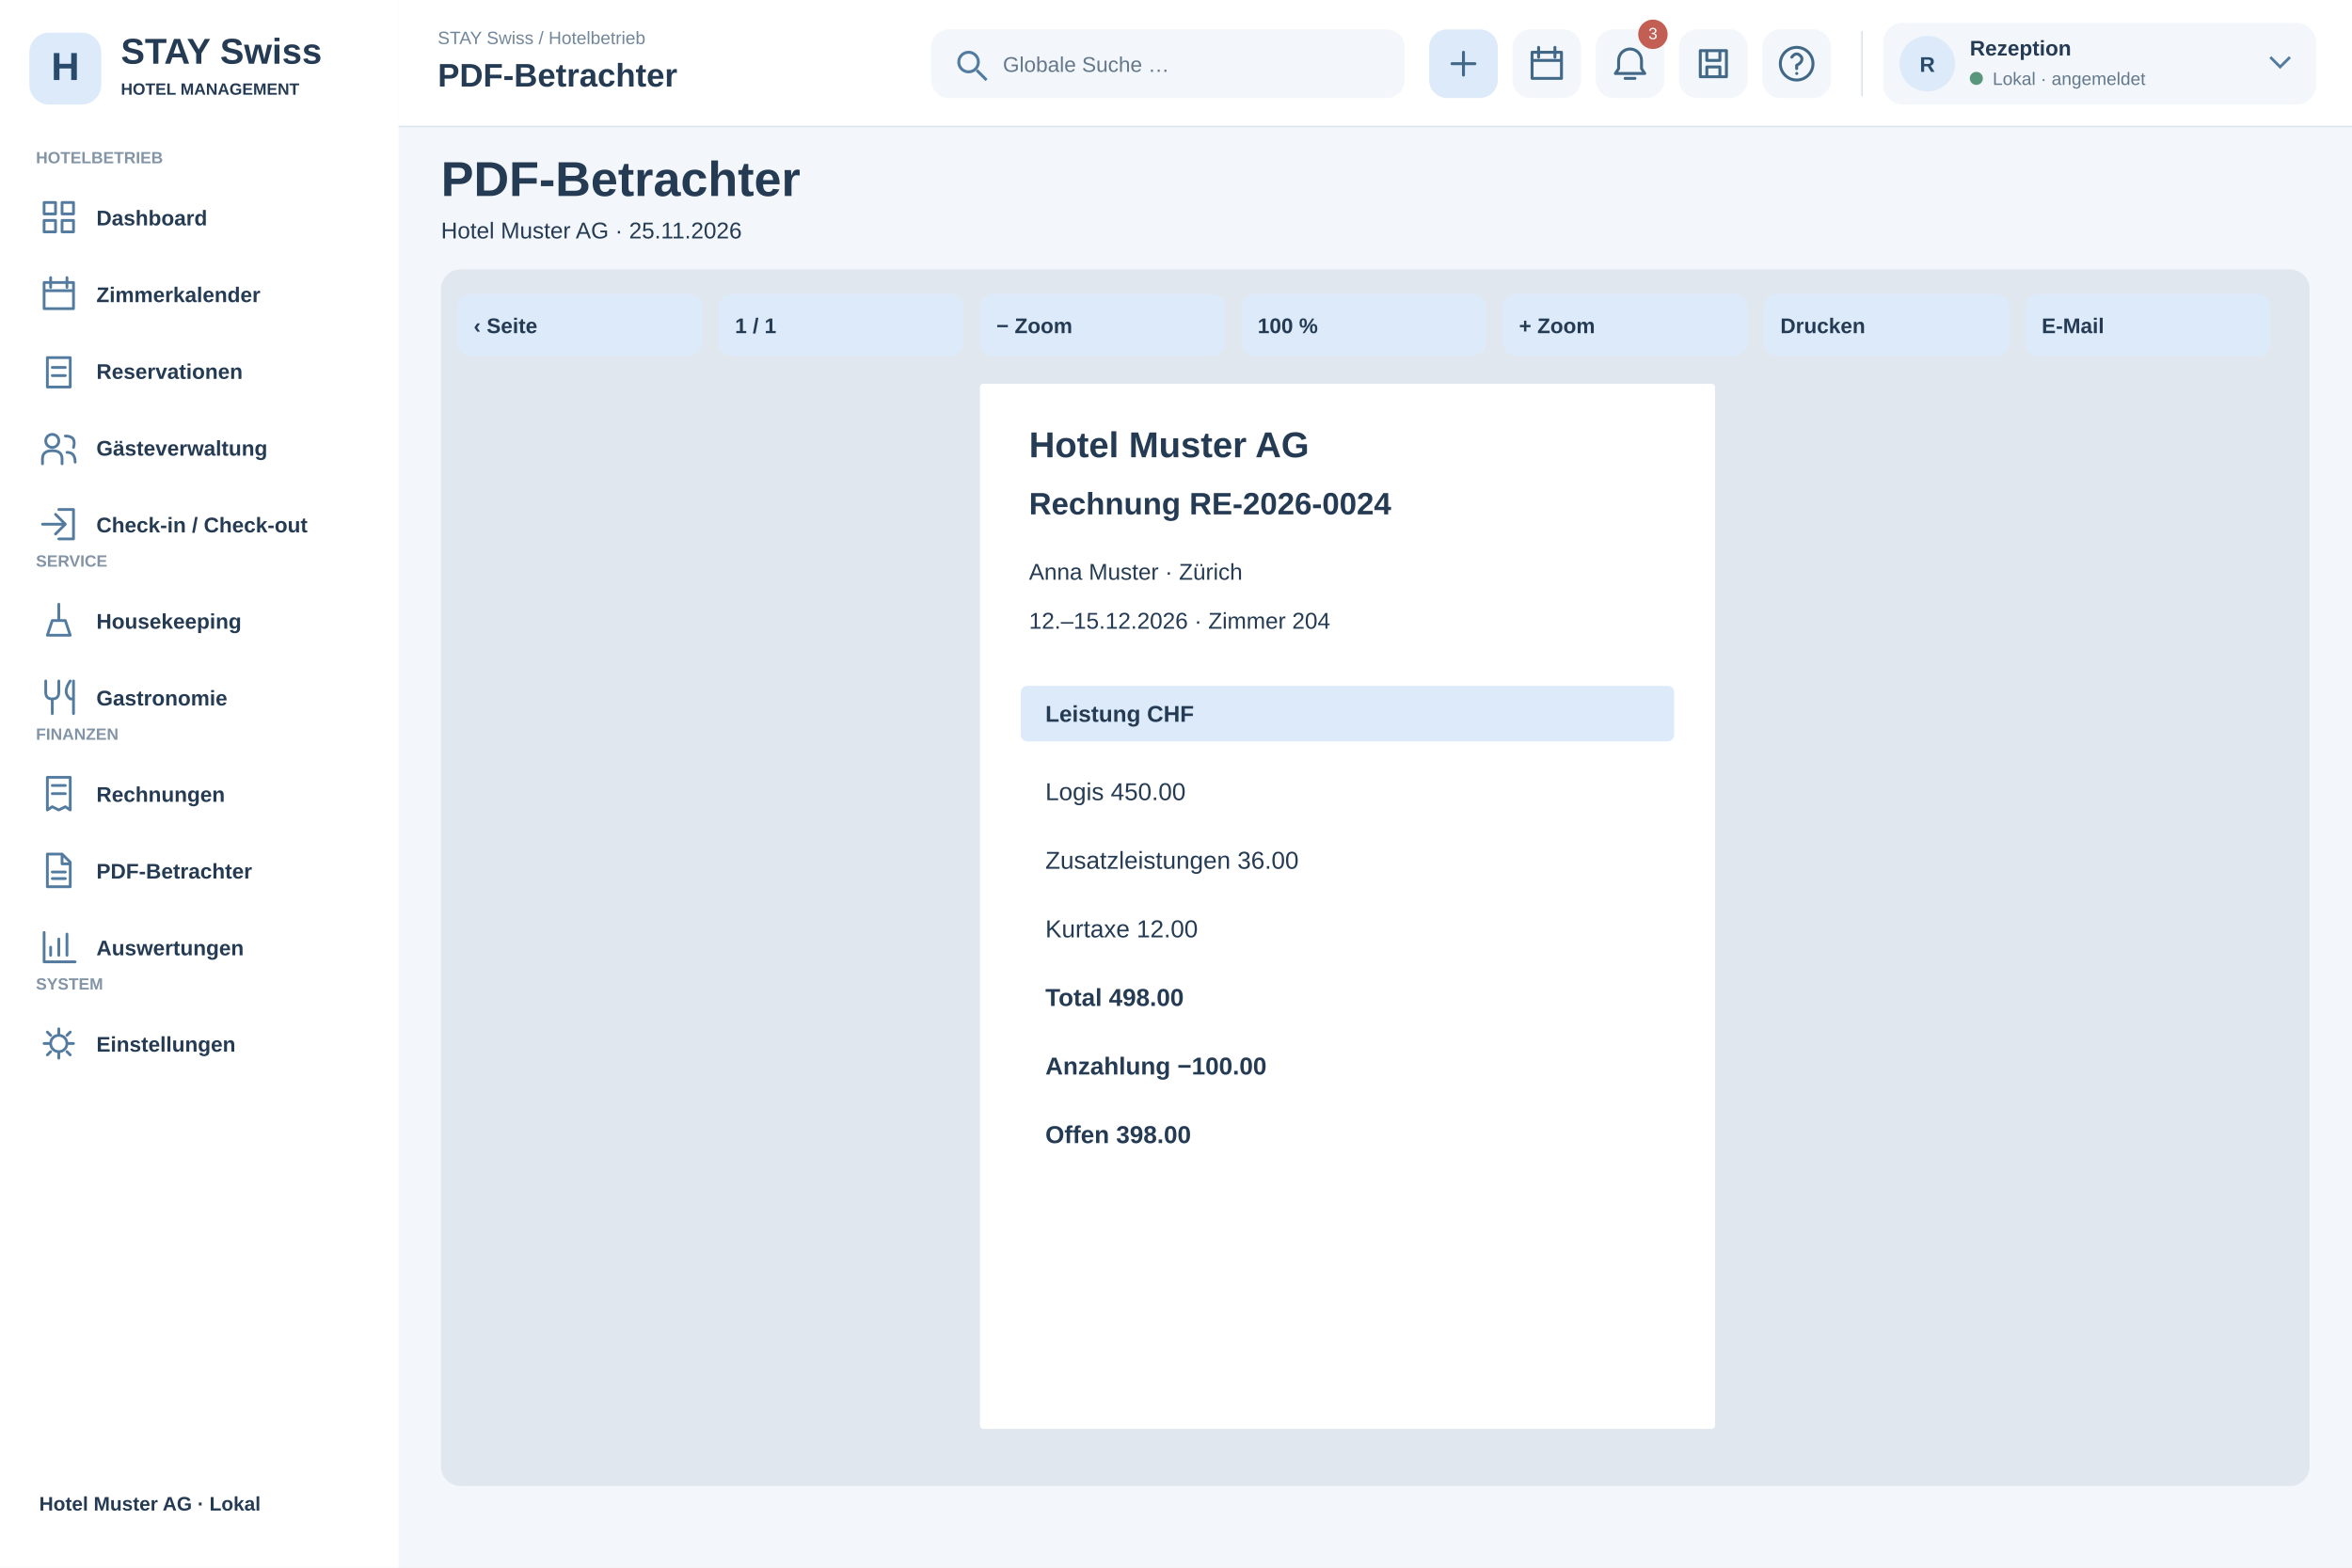
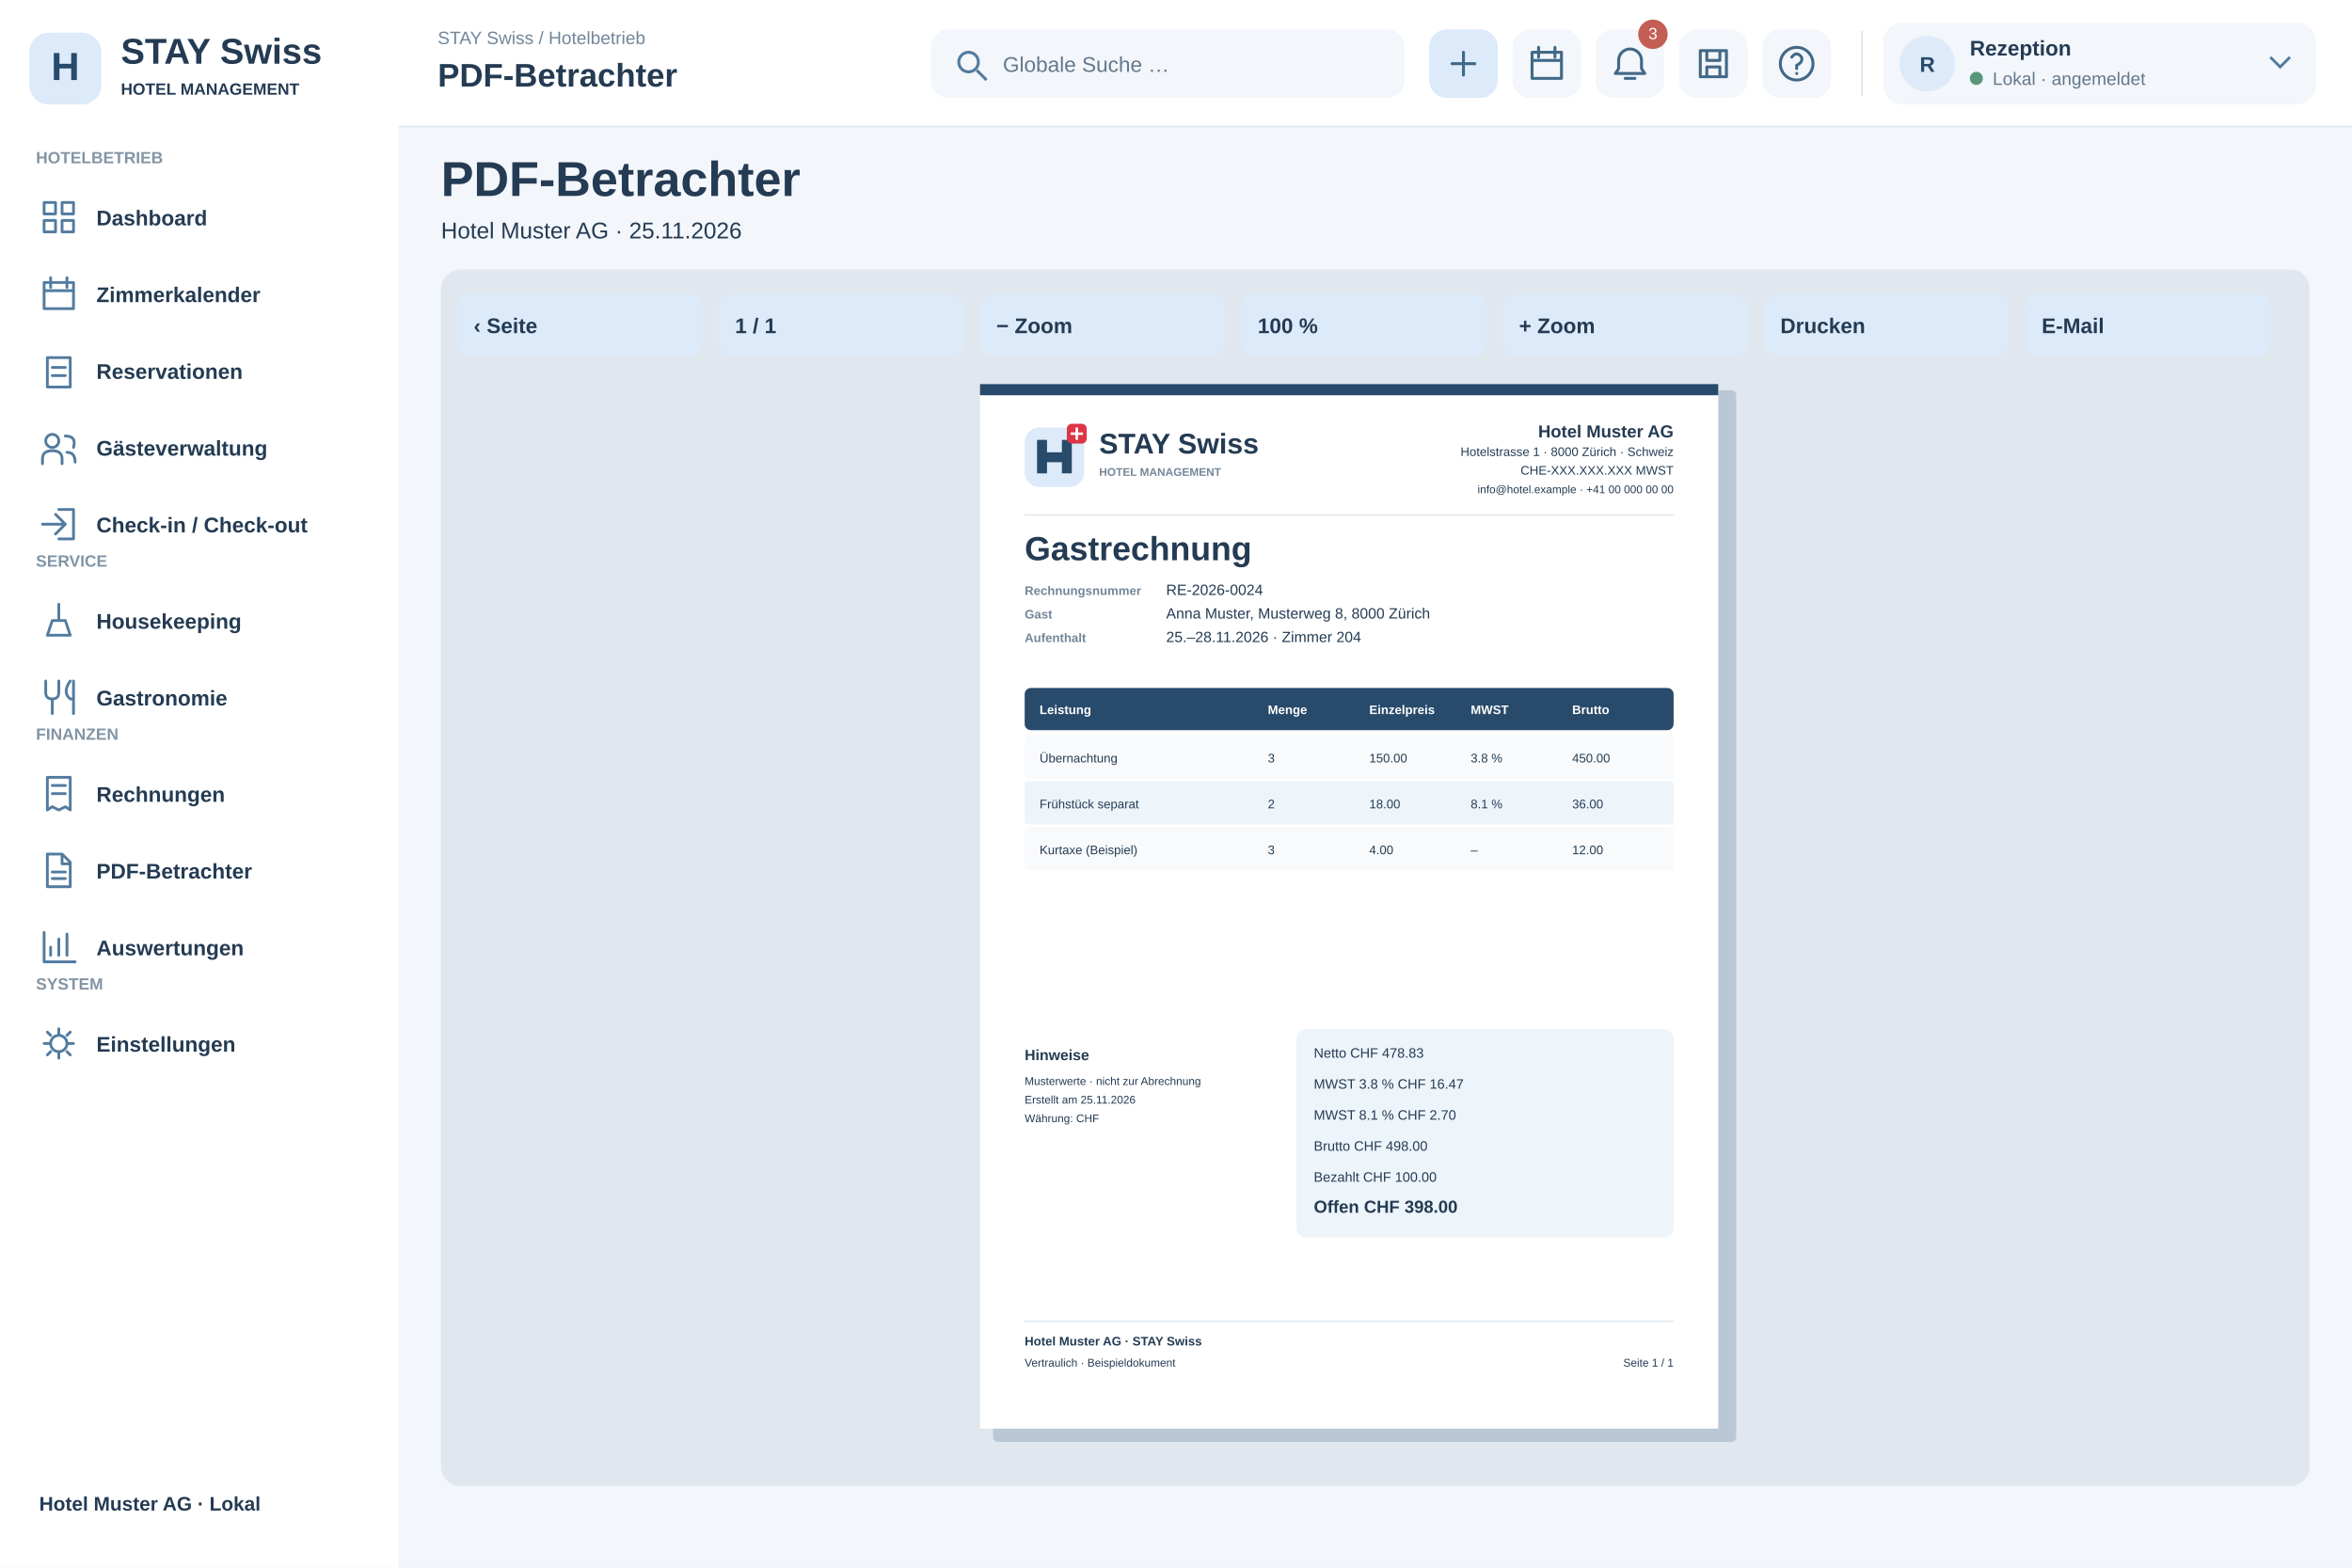
<svg xmlns="http://www.w3.org/2000/svg" width="1440" height="960" viewBox="0 0 1440 960">
  <rect x="0" y="0" width="1440" height="960" fill="#f3f6fa" rx="0" />
  <rect x="0" y="0" width="244" height="960" fill="#fff" rx="0" />
  <rect x="18" y="20" width="44" height="44" fill="#dceafa" rx="12" />
  <text x="40" y="49" font-family="Arial,sans-serif" font-size="24" font-weight="700" fill="#284a6b" text-anchor="middle">H</text>
  <text x="74" y="39" font-family="Arial,sans-serif" font-size="22" font-weight="700" fill="#243b53" text-anchor="start">STAY Swiss</text>
  <text x="74" y="58" font-family="Arial,sans-serif" font-size="10" font-weight="600" fill="#243b53" text-anchor="start">HOTEL MANAGEMENT</text>
  <text x="22" y="100" font-family="Arial,sans-serif" font-size="10" font-weight="700" fill="#8294a5" text-anchor="start">HOTELBETRIEB</text>
  <rect x="12" y="112" width="220" height="42" fill="#fff" rx="9" />
  <g transform="translate(24,121)" fill="none" stroke="#527b9f" stroke-width="1.7" stroke-linecap="round" stroke-linejoin="round">
    <path d="M3 3h7v7H3zM14 3h7v7h-7zM3 14h7v7H3zM14 14h7v7h-7z" />
  </g>
  <text x="59" y="138" font-family="Arial,sans-serif" font-size="13" font-weight="600" fill="#243b53" text-anchor="start">Dashboard</text>
  <rect x="12" y="159" width="220" height="42" fill="#fff" rx="9" />
  <g transform="translate(24,168)" fill="none" stroke="#527b9f" stroke-width="1.7" stroke-linecap="round" stroke-linejoin="round">
    <path d="M3 5h18v16H3zM7 2v6M17 2v6M3 10h18" />
  </g>
  <text x="59" y="185" font-family="Arial,sans-serif" font-size="13" font-weight="600" fill="#243b53" text-anchor="start">Zimmerkalender</text>
  <rect x="12" y="206" width="220" height="42" fill="#fff" rx="9" />
  <g transform="translate(24,215)" fill="none" stroke="#527b9f" stroke-width="1.7" stroke-linecap="round" stroke-linejoin="round">
    <path d="M5 4h14v18H5zM8 10h8M8 15h8" />
  </g>
  <text x="59" y="232" font-family="Arial,sans-serif" font-size="13" font-weight="600" fill="#243b53" text-anchor="start">Reservationen</text>
  <rect x="12" y="253" width="220" height="42" fill="#fff" rx="9" />
  <g transform="translate(24,262)" fill="none" stroke="#527b9f" stroke-width="1.7" stroke-linecap="round" stroke-linejoin="round">
    <path d="M8 12a4 4 0 1 0 0-8a4 4 0 1 0 0 8M2 22v-3q0-5 6-5t6 5v3M16 5q7 0 5 7M17 15q5 0 5 6" />
  </g>
  <text x="59" y="279" font-family="Arial,sans-serif" font-size="13" font-weight="600" fill="#243b53" text-anchor="start">Gästeverwaltung</text>
  <rect x="12" y="300" width="220" height="42" fill="#fff" rx="9" />
  <g transform="translate(24,309)" fill="none" stroke="#527b9f" stroke-width="1.7" stroke-linecap="round" stroke-linejoin="round">
    <path d="M12 3h9v18h-9M2 12h14M10 6l6 6-6 6" />
  </g>
  <text x="59" y="326" font-family="Arial,sans-serif" font-size="13" font-weight="600" fill="#243b53" text-anchor="start">Check-in / Check-out</text>
  <text x="22" y="347" font-family="Arial,sans-serif" font-size="10" font-weight="700" fill="#8294a5" text-anchor="start">SERVICE</text>
  <rect x="12" y="359" width="220" height="42" fill="#fff" rx="9" />
  <g transform="translate(24,368)" fill="none" stroke="#527b9f" stroke-width="1.7" stroke-linecap="round" stroke-linejoin="round">
    <path d="M5 21h14l-3-9H8zM12 12V2" />
  </g>
  <text x="59" y="385" font-family="Arial,sans-serif" font-size="13" font-weight="600" fill="#243b53" text-anchor="start">Housekeeping</text>
  <rect x="12" y="406" width="220" height="42" fill="#fff" rx="9" />
  <g transform="translate(24,415)" fill="none" stroke="#527b9f" stroke-width="1.7" stroke-linecap="round" stroke-linejoin="round">
    <path d="M4 2v7q0 4 4 4t4-4V2M8 13v9M19 2q-5 7 0 11h2M21 2v20" />
  </g>
  <text x="59" y="432" font-family="Arial,sans-serif" font-size="13" font-weight="600" fill="#243b53" text-anchor="start">Gastronomie</text>
  <text x="22" y="453" font-family="Arial,sans-serif" font-size="10" font-weight="700" fill="#8294a5" text-anchor="start">FINANZEN</text>
  <rect x="12" y="465" width="220" height="42" fill="#fff" rx="9" />
  <g transform="translate(24,474)" fill="none" stroke="#527b9f" stroke-width="1.7" stroke-linecap="round" stroke-linejoin="round">
    <path d="M5 2h14v20l-3-2-4 2-4-2-3 2zM8 7h8M8 12h8" />
  </g>
  <text x="59" y="491" font-family="Arial,sans-serif" font-size="13" font-weight="600" fill="#243b53" text-anchor="start">Rechnungen</text>
  <rect x="12" y="512" width="220" height="42" fill="#fff" rx="9" />
  <g transform="translate(24,521)" fill="none" stroke="#527b9f" stroke-width="1.7" stroke-linecap="round" stroke-linejoin="round">
    <path d="M5 2h9l5 5v15H5zM14 2v6h5M8 13h8M8 17h8" />
  </g>
  <text x="59" y="538" font-family="Arial,sans-serif" font-size="13" font-weight="600" fill="#243b53" text-anchor="start">PDF-Betrachter</text>
  <rect x="12" y="559" width="220" height="42" fill="#fff" rx="9" />
  <g transform="translate(24,568)" fill="none" stroke="#527b9f" stroke-width="1.7" stroke-linecap="round" stroke-linejoin="round">
    <path d="M3 3v18h19M7 17v-5M12 17V7M17 17V4" />
  </g>
  <text x="59" y="585" font-family="Arial,sans-serif" font-size="13" font-weight="600" fill="#243b53" text-anchor="start">Auswertungen</text>
  <text x="22" y="606" font-family="Arial,sans-serif" font-size="10" font-weight="700" fill="#8294a5" text-anchor="start">SYSTEM</text>
  <rect x="12" y="618" width="220" height="42" fill="#fff" rx="9" />
  <g transform="translate(24,627)" fill="none" stroke="#527b9f" stroke-width="1.7" stroke-linecap="round" stroke-linejoin="round">
    <path d="M12 3v3M12 18v3M3 12h3M18 12h3M5 5l2 2M17 17l2 2M5 19l2-2M17 7l2-2M12 7a5 5 0 1 0 0 10a5 5 0 1 0 0-10" />
  </g>
  <text x="59" y="644" font-family="Arial,sans-serif" font-size="13" font-weight="600" fill="#243b53" text-anchor="start">Einstellungen</text>
  <text x="24" y="925" font-family="Arial,sans-serif" font-size="12" font-weight="600" fill="#243b53" text-anchor="start">Hotel Muster AG · Lokal</text>
  <text x="270" y="120" font-family="Arial" font-size="30" font-weight="700" fill="#243b53">PDF-Betrachter</text>
  <text x="270" y="146" font-family="Arial" font-size="14" font-weight="400" fill="#243b53">Hotel Muster AG · 25.11.2026</text>
  <rect x="270" y="165" width="1144" height="745" rx="12" fill="#e1e7ee" />
  <rect x="280" y="180" width="150" height="38" rx="8" fill="#dceafa" />
  <text x="290" y="204" font-family="Arial" font-size="13" font-weight="700" fill="#243b53">‹ Seite</text>
  <rect x="440" y="180" width="150" height="38" rx="8" fill="#dceafa" />
  <text x="450" y="204" font-family="Arial" font-size="13" font-weight="700" fill="#243b53">1 / 1</text>
  <rect x="600" y="180" width="150" height="38" rx="8" fill="#dceafa" />
  <text x="610" y="204" font-family="Arial" font-size="13" font-weight="700" fill="#243b53">− Zoom</text>
  <rect x="760" y="180" width="150" height="38" rx="8" fill="#dceafa" />
  <text x="770" y="204" font-family="Arial" font-size="13" font-weight="700" fill="#243b53">100 %</text>
  <rect x="920" y="180" width="150" height="38" rx="8" fill="#dceafa" />
  <text x="930" y="204" font-family="Arial" font-size="13" font-weight="700" fill="#243b53">+ Zoom</text>
  <rect x="1080" y="180" width="150" height="38" rx="8" fill="#dceafa" />
  <text x="1090" y="204" font-family="Arial" font-size="13" font-weight="700" fill="#243b53">Drucken</text>
  <rect x="1240" y="180" width="150" height="38" rx="8" fill="#dceafa" />
  <text x="1250" y="204" font-family="Arial" font-size="13" font-weight="700" fill="#243b53">E-Mail</text>
-   <rect x="600" y="235" width="450" height="640" rx="2" fill="#fff" />
-   <text x="630" y="280" font-family="Arial" font-size="22" font-weight="700" fill="#243b53">Hotel Muster AG</text>
-   <text x="630" y="315" font-family="Arial" font-size="19" font-weight="700" fill="#243b53">Rechnung RE-2026-0024</text>
-   <text x="630" y="355" font-family="Arial" font-size="14" font-weight="400" fill="#243b53">Anna Muster · Zürich</text>
-   <text x="630" y="385" font-family="Arial" font-size="14" font-weight="400" fill="#243b53">12.–15.12.2026 · Zimmer 204</text>
-   <rect x="625" y="420" width="400" height="34" rx="4" fill="#dceafa" />
-   <text x="640" y="442" font-family="Arial" font-size="14" font-weight="700" fill="#243b53">Leistung                         CHF</text>
-   <text x="640" y="490" font-family="Arial" font-size="15" font-weight="400" fill="#243b53">Logis                         450.00</text>
-   <text x="640" y="532" font-family="Arial" font-size="15" font-weight="400" fill="#243b53">Zusatzleistungen          36.00</text>
-   <text x="640" y="574" font-family="Arial" font-size="15" font-weight="400" fill="#243b53">Kurtaxe                         12.00</text>
-   <text x="640" y="616" font-family="Arial" font-size="15" font-weight="700" fill="#243b53">Total                           498.00</text>
-   <text x="640" y="658" font-family="Arial" font-size="15" font-weight="700" fill="#243b53">Anzahlung                  −100.00</text>
-   <text x="640" y="700" font-family="Arial" font-size="15" font-weight="700" fill="#243b53">Offen                          398.00</text>
+   <g id="original-invoice">
+     <rect x="608" y="239" width="455" height="644" rx="3" fill="#bac8d5" />
+     <svg x="600" y="235" width="452" height="640" viewBox="0 0 595 842">
+       <rect x="0" y="0" width="595" height="842" rx="0" fill="#fff" />
+       <rect x="0" y="0" width="595" height="9" rx="0" fill="#284a6b" />
+       <rect x="36" y="35" width="48" height="48" rx="12" fill="#dceafa" />
+       <path d="M46 72V45H54V55H66V45H74V72H66V63H54V72Z" fill="#284a6b" />
+       <rect x="70" y="32" width="16" height="16" rx="4" fill="#dc3545" />
+       <path d="M78 35v10m-5-5h10" stroke="white" stroke-width="2" />
+       <text x="96" y="56" font-family="Arial,sans-serif" font-size="23" font-weight="700" fill="#243b53" text-anchor="start">STAY Swiss</text>
+       <text x="96" y="74" font-family="Arial,sans-serif" font-size="9" font-weight="700" fill="#71869a" text-anchor="start">HOTEL MANAGEMENT</text>
+       <text x="559" y="43" font-family="Arial,sans-serif" font-size="14" font-weight="700" fill="#243b53" text-anchor="end">Hotel Muster AG</text>
+       <text x="559" y="58" font-family="Arial,sans-serif" font-size="10" font-weight="400" fill="#243b53" text-anchor="end">Hotelstrasse 1 · 8000 Zürich · Schweiz</text>
+       <text x="559" y="73" font-family="Arial,sans-serif" font-size="10" font-weight="400" fill="#243b53" text-anchor="end">CHE-XXX.XXX.XXX MWST</text>
+       <text x="559" y="88" font-family="Arial,sans-serif" font-size="9" font-weight="400" fill="#243b53" text-anchor="end">info@hotel.example · +41 00 000 00 00</text>
+       <rect x="36" y="105" width="523" height="1" rx="0" fill="#dce5ee" />
+       <text x="36" y="142" font-family="Arial,sans-serif" font-size="27" font-weight="700" fill="#243b53" text-anchor="start">Gastrechnung</text>
+       <text x="36" y="170" font-family="Arial,sans-serif" font-size="10" font-weight="700" fill="#71869a" text-anchor="start">Rechnungsnummer</text>
+       <text x="150" y="170" font-family="Arial,sans-serif" font-size="12" font-weight="400" fill="#243b53" text-anchor="start">RE-2026-0024</text>
+       <text x="36" y="189" font-family="Arial,sans-serif" font-size="10" font-weight="700" fill="#71869a" text-anchor="start">Gast</text>
+       <text x="150" y="189" font-family="Arial,sans-serif" font-size="12" font-weight="400" fill="#243b53" text-anchor="start">Anna Muster, Musterweg 8, 8000 Zürich</text>
+       <text x="36" y="208" font-family="Arial,sans-serif" font-size="10" font-weight="700" fill="#71869a" text-anchor="start">Aufenthalt</text>
+       <text x="150" y="208" font-family="Arial,sans-serif" font-size="12" font-weight="400" fill="#243b53" text-anchor="start">25.–28.11.2026 · Zimmer 204</text>
+       <rect x="36" y="245" width="523" height="34" rx="5" fill="#284a6b" />
+       <text x="48" y="266" font-family="Arial,sans-serif" font-size="10" font-weight="700" fill="#fff" text-anchor="start">Leistung</text>
+       <text x="231.96" y="266" font-family="Arial,sans-serif" font-size="10" font-weight="700" fill="#fff" text-anchor="start">Menge</text>
+       <text x="313.72" y="266" font-family="Arial,sans-serif" font-size="10" font-weight="700" fill="#fff" text-anchor="start">Einzelpreis</text>
+       <text x="395.48" y="266" font-family="Arial,sans-serif" font-size="10" font-weight="700" fill="#fff" text-anchor="start">MWST</text>
+       <text x="477.24" y="266" font-family="Arial,sans-serif" font-size="10" font-weight="700" fill="#fff" text-anchor="start">Brutto</text>
+       <rect x="36" y="283" width="523" height="35" rx="3" fill="#f8fafc" />
+       <text x="48" y="305" font-family="Arial,sans-serif" font-size="10" font-weight="400" fill="#243b53" text-anchor="start">Übernachtung</text>
+       <text x="231.96" y="305" font-family="Arial,sans-serif" font-size="10" font-weight="400" fill="#243b53" text-anchor="start">3</text>
+       <text x="313.72" y="305" font-family="Arial,sans-serif" font-size="10" font-weight="400" fill="#243b53" text-anchor="start">150.00</text>
+       <text x="395.48" y="305" font-family="Arial,sans-serif" font-size="10" font-weight="400" fill="#243b53" text-anchor="start">3.8 %</text>
+       <text x="477.24" y="305" font-family="Arial,sans-serif" font-size="10" font-weight="400" fill="#243b53" text-anchor="start">450.00</text>
+       <rect x="36" y="320" width="523" height="35" rx="3" fill="#edf4fa" />
+       <text x="48" y="342" font-family="Arial,sans-serif" font-size="10" font-weight="400" fill="#243b53" text-anchor="start">Frühstück separat</text>
+       <text x="231.96" y="342" font-family="Arial,sans-serif" font-size="10" font-weight="400" fill="#243b53" text-anchor="start">2</text>
+       <text x="313.72" y="342" font-family="Arial,sans-serif" font-size="10" font-weight="400" fill="#243b53" text-anchor="start">18.00</text>
+       <text x="395.48" y="342" font-family="Arial,sans-serif" font-size="10" font-weight="400" fill="#243b53" text-anchor="start">8.1 %</text>
+       <text x="477.24" y="342" font-family="Arial,sans-serif" font-size="10" font-weight="400" fill="#243b53" text-anchor="start">36.00</text>
+       <rect x="36" y="357" width="523" height="35" rx="3" fill="#f8fafc" />
+       <text x="48" y="379" font-family="Arial,sans-serif" font-size="10" font-weight="400" fill="#243b53" text-anchor="start">Kurtaxe (Beispiel)</text>
+       <text x="231.96" y="379" font-family="Arial,sans-serif" font-size="10" font-weight="400" fill="#243b53" text-anchor="start">3</text>
+       <text x="313.72" y="379" font-family="Arial,sans-serif" font-size="10" font-weight="400" fill="#243b53" text-anchor="start">4.00</text>
+       <text x="395.48" y="379" font-family="Arial,sans-serif" font-size="10" font-weight="400" fill="#243b53" text-anchor="start">–</text>
+       <text x="477.24" y="379" font-family="Arial,sans-serif" font-size="10" font-weight="400" fill="#243b53" text-anchor="start">12.00</text>
+       <rect x="255" y="520" width="304" height="168" rx="8" fill="#edf4fa" />
+       <text x="269" y="543" font-family="Arial,sans-serif" font-size="11" font-weight="400" fill="#243b53" text-anchor="start">Netto CHF 478.83</text>
+       <text x="269" y="568" font-family="Arial,sans-serif" font-size="11" font-weight="400" fill="#243b53" text-anchor="start">MWST 3.8 % CHF 16.47</text>
+       <text x="269" y="593" font-family="Arial,sans-serif" font-size="11" font-weight="400" fill="#243b53" text-anchor="start">MWST 8.1 % CHF 2.70</text>
+       <text x="269" y="618" font-family="Arial,sans-serif" font-size="11" font-weight="400" fill="#243b53" text-anchor="start">Brutto CHF 498.00</text>
+       <text x="269" y="643" font-family="Arial,sans-serif" font-size="11" font-weight="400" fill="#243b53" text-anchor="start">Bezahlt CHF 100.00</text>
+       <text x="269" y="668" font-family="Arial,sans-serif" font-size="14" font-weight="700" fill="#243b53" text-anchor="start">Offen CHF 398.00</text>
+       <text x="36" y="545" font-family="Arial,sans-serif" font-size="12" font-weight="700" fill="#243b53" text-anchor="start">Hinweise</text>
+       <text x="36" y="565" font-family="Arial,sans-serif" font-size="9" font-weight="400" fill="#243b53" text-anchor="start">Musterwerte · nicht zur Abrechnung</text>
+       <text x="36" y="580" font-family="Arial,sans-serif" font-size="9" font-weight="400" fill="#243b53" text-anchor="start">Erstellt am 25.11.2026</text>
+       <text x="36" y="595" font-family="Arial,sans-serif" font-size="9" font-weight="400" fill="#243b53" text-anchor="start">Währung: CHF</text>
+       <rect x="36" y="755" width="523" height="1" rx="0" fill="#dce5ee" />
+       <text x="36" y="775" font-family="Arial,sans-serif" font-size="10" font-weight="700" fill="#243b53" text-anchor="start">Hotel Muster AG · STAY Swiss</text>
+       <text x="36" y="792" font-family="Arial,sans-serif" font-size="9" font-weight="400" fill="#243b53" text-anchor="start">Vertraulich · Beispieldokument</text>
+       <text x="559" y="792" font-family="Arial,sans-serif" font-size="9" font-weight="400" fill="#243b53" text-anchor="end">Seite 1 / 1</text>
+     </svg>
+   </g>
  <g id="premium-header">
    <style>.header-action:hover rect,.header-action:focus rect{fill:#c5dff4}.header-action{cursor:pointer}.header-action:focus{outline:none}</style>
    <rect x="244" y="0" width="1196" height="78" fill="#fff" />
    <path d="M244 77.5H1440" stroke="#dce5ee" />
    <text x="268" y="27" font-family="Arial" font-size="11" fill="#71869a">STAY Swiss / Hotelbetrieb</text>
    <text x="268" y="53" font-family="Arial" font-size="20" font-weight="700" fill="#243b53">PDF-Betrachter</text>
    <g class="header-action" tabindex="0" aria-label="Globale Suche">
      <rect x="570" y="18" width="290" height="42" rx="11" fill="#f3f6fa" />
      <g transform="translate(584,29)" stroke="#527b9f" fill="none" stroke-width="1.8">
        <circle cx="9" cy="9" r="6" />
        <path d="M14 14l6 6" />
      </g>
      <text x="614" y="44" font-family="Arial" font-size="13" fill="#64788c">Globale Suche …</text>
    </g>
    <g class="header-action" tabindex="0" aria-label="Neue Reservation">
      <rect x="875" y="18" width="42" height="42" rx="11" fill="#dceafa" />
      <g transform="translate(884,27)" stroke="#416887" fill="none" stroke-width="1.8" stroke-linecap="round" stroke-linejoin="round">
        <path d="M12 5v14M5 12h14" />
      </g>
    </g>
    <g class="header-action" tabindex="0" aria-label="Tageskalender">
      <rect x="926" y="18" width="42" height="42" rx="11" fill="#f3f6fa" />
      <g transform="translate(935,27)" stroke="#416887" fill="none" stroke-width="1.8" stroke-linecap="round" stroke-linejoin="round">
        <path d="M3 5h18v16H3zM7 2v6M17 2v6M3 10h18" />
      </g>
    </g>
    <g class="header-action" tabindex="0" aria-label="Benachrichtigungen">
      <rect x="977" y="18" width="42" height="42" rx="11" fill="#f3f6fa" />
      <g transform="translate(986,27)" stroke="#416887" fill="none" stroke-width="1.8" stroke-linecap="round" stroke-linejoin="round">
        <path d="M12 3a7 7 0 0 0-7 7v5l-2 3h18l-2-3v-5a7 7 0 0 0-7-7M9 21h6" />
      </g>
      <circle cx="1012" cy="21" r="9" fill="#c35e55" />
      <text x="1012" y="24" font-family="Arial" font-size="10" text-anchor="middle" fill="#fff">3</text>
    </g>
    <g class="header-action" tabindex="0" aria-label="Datensicherung">
      <rect x="1028" y="18" width="42" height="42" rx="11" fill="#f3f6fa" />
      <g transform="translate(1037,27)" stroke="#416887" fill="none" stroke-width="1.8" stroke-linecap="round" stroke-linejoin="round">
        <path d="M4 4h16v16H4zM8 4v6h8V4M8 20v-6h8v6" />
      </g>
    </g>
    <g class="header-action" tabindex="0" aria-label="Hilfe">
      <rect x="1079" y="18" width="42" height="42" rx="11" fill="#f3f6fa" />
      <g transform="translate(1088,27)" stroke="#416887" fill="none" stroke-width="1.8" stroke-linecap="round" stroke-linejoin="round">
        <path d="M12 2a10 10 0 1 0 0 20a10 10 0 1 0 0-20M9 8q3-4 6 0q1 3-3 5v2M12 18h.1" />
      </g>
    </g>
    <path d="M1140 19v40" stroke="#dce5ee" />
    <g class="header-action" tabindex="0" aria-label="Benutzerprofil und Abmelden">
      <rect x="1153" y="14" width="265" height="50" rx="12" fill="#f3f6fa" />
      <circle cx="1180" cy="39" r="17" fill="#dceafa" />
      <text x="1180" y="44" text-anchor="middle" font-family="Arial" font-size="13" font-weight="700" fill="#284a6b">R</text>
      <text x="1206" y="34" font-family="Arial" font-size="13" font-weight="700" fill="#243b53">Rezeption</text>
      <circle cx="1210" cy="48" r="4" fill="#58977b" />
      <text x="1220" y="52" font-family="Arial" font-size="11" fill="#64788c">Lokal · angemeldet</text>
      <path d="M1390 35l6 6 6-6" fill="none" stroke="#527b9f" stroke-width="1.7" />
    </g>
  </g>
</svg>
